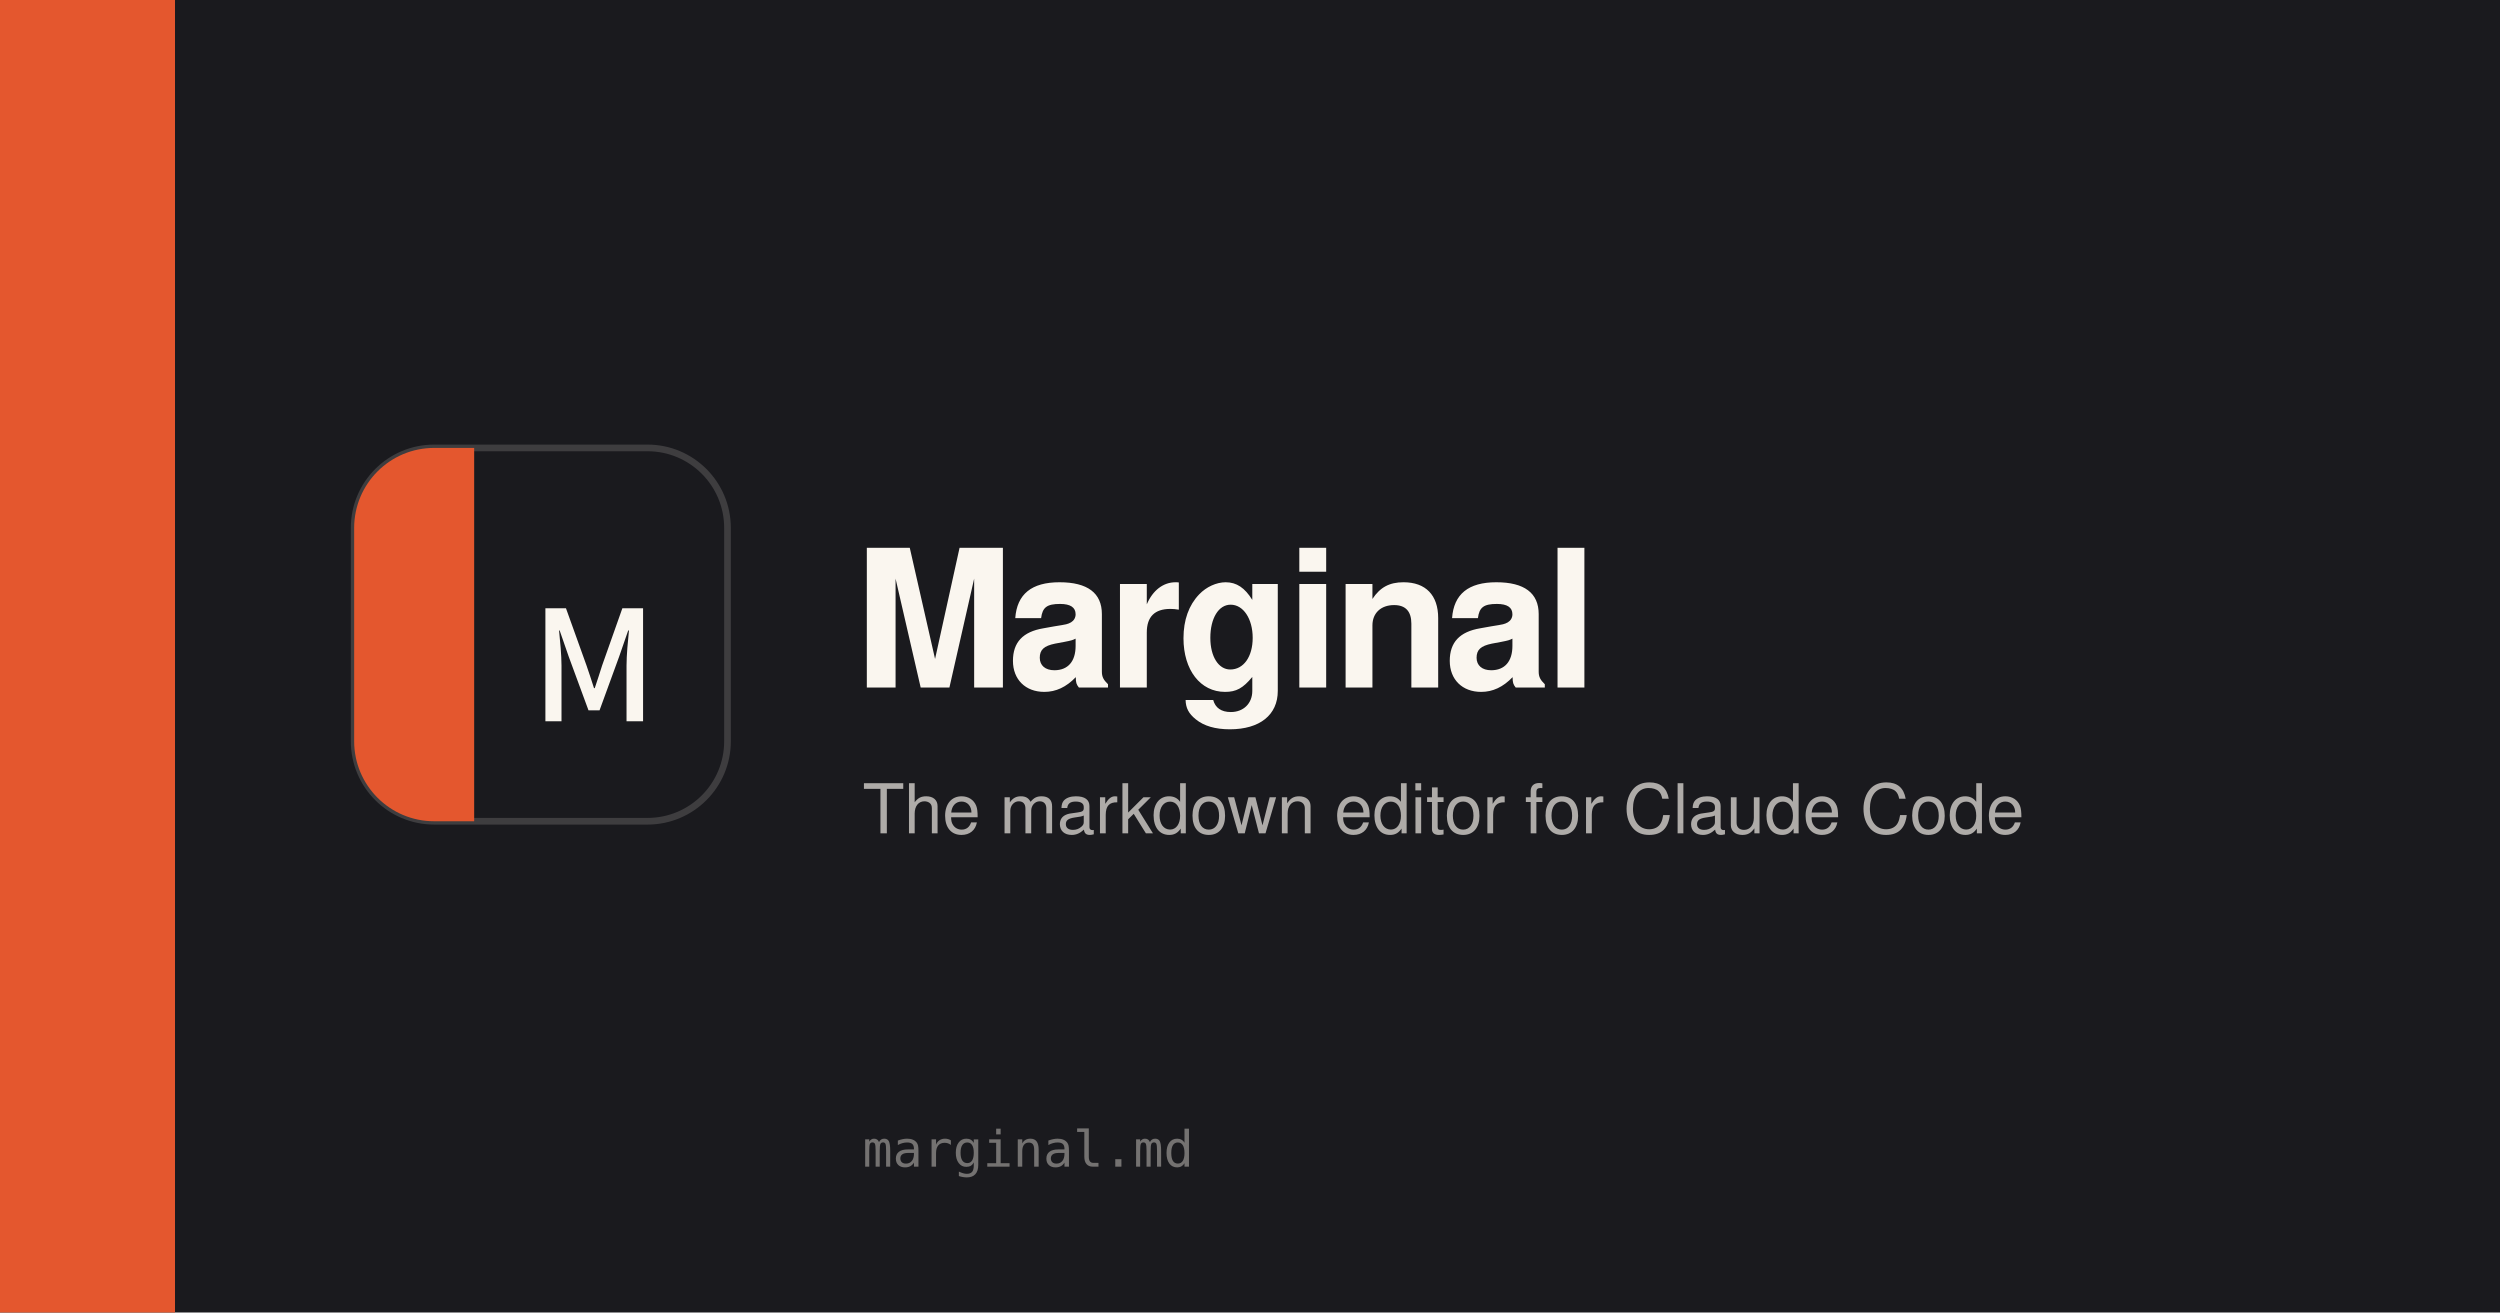
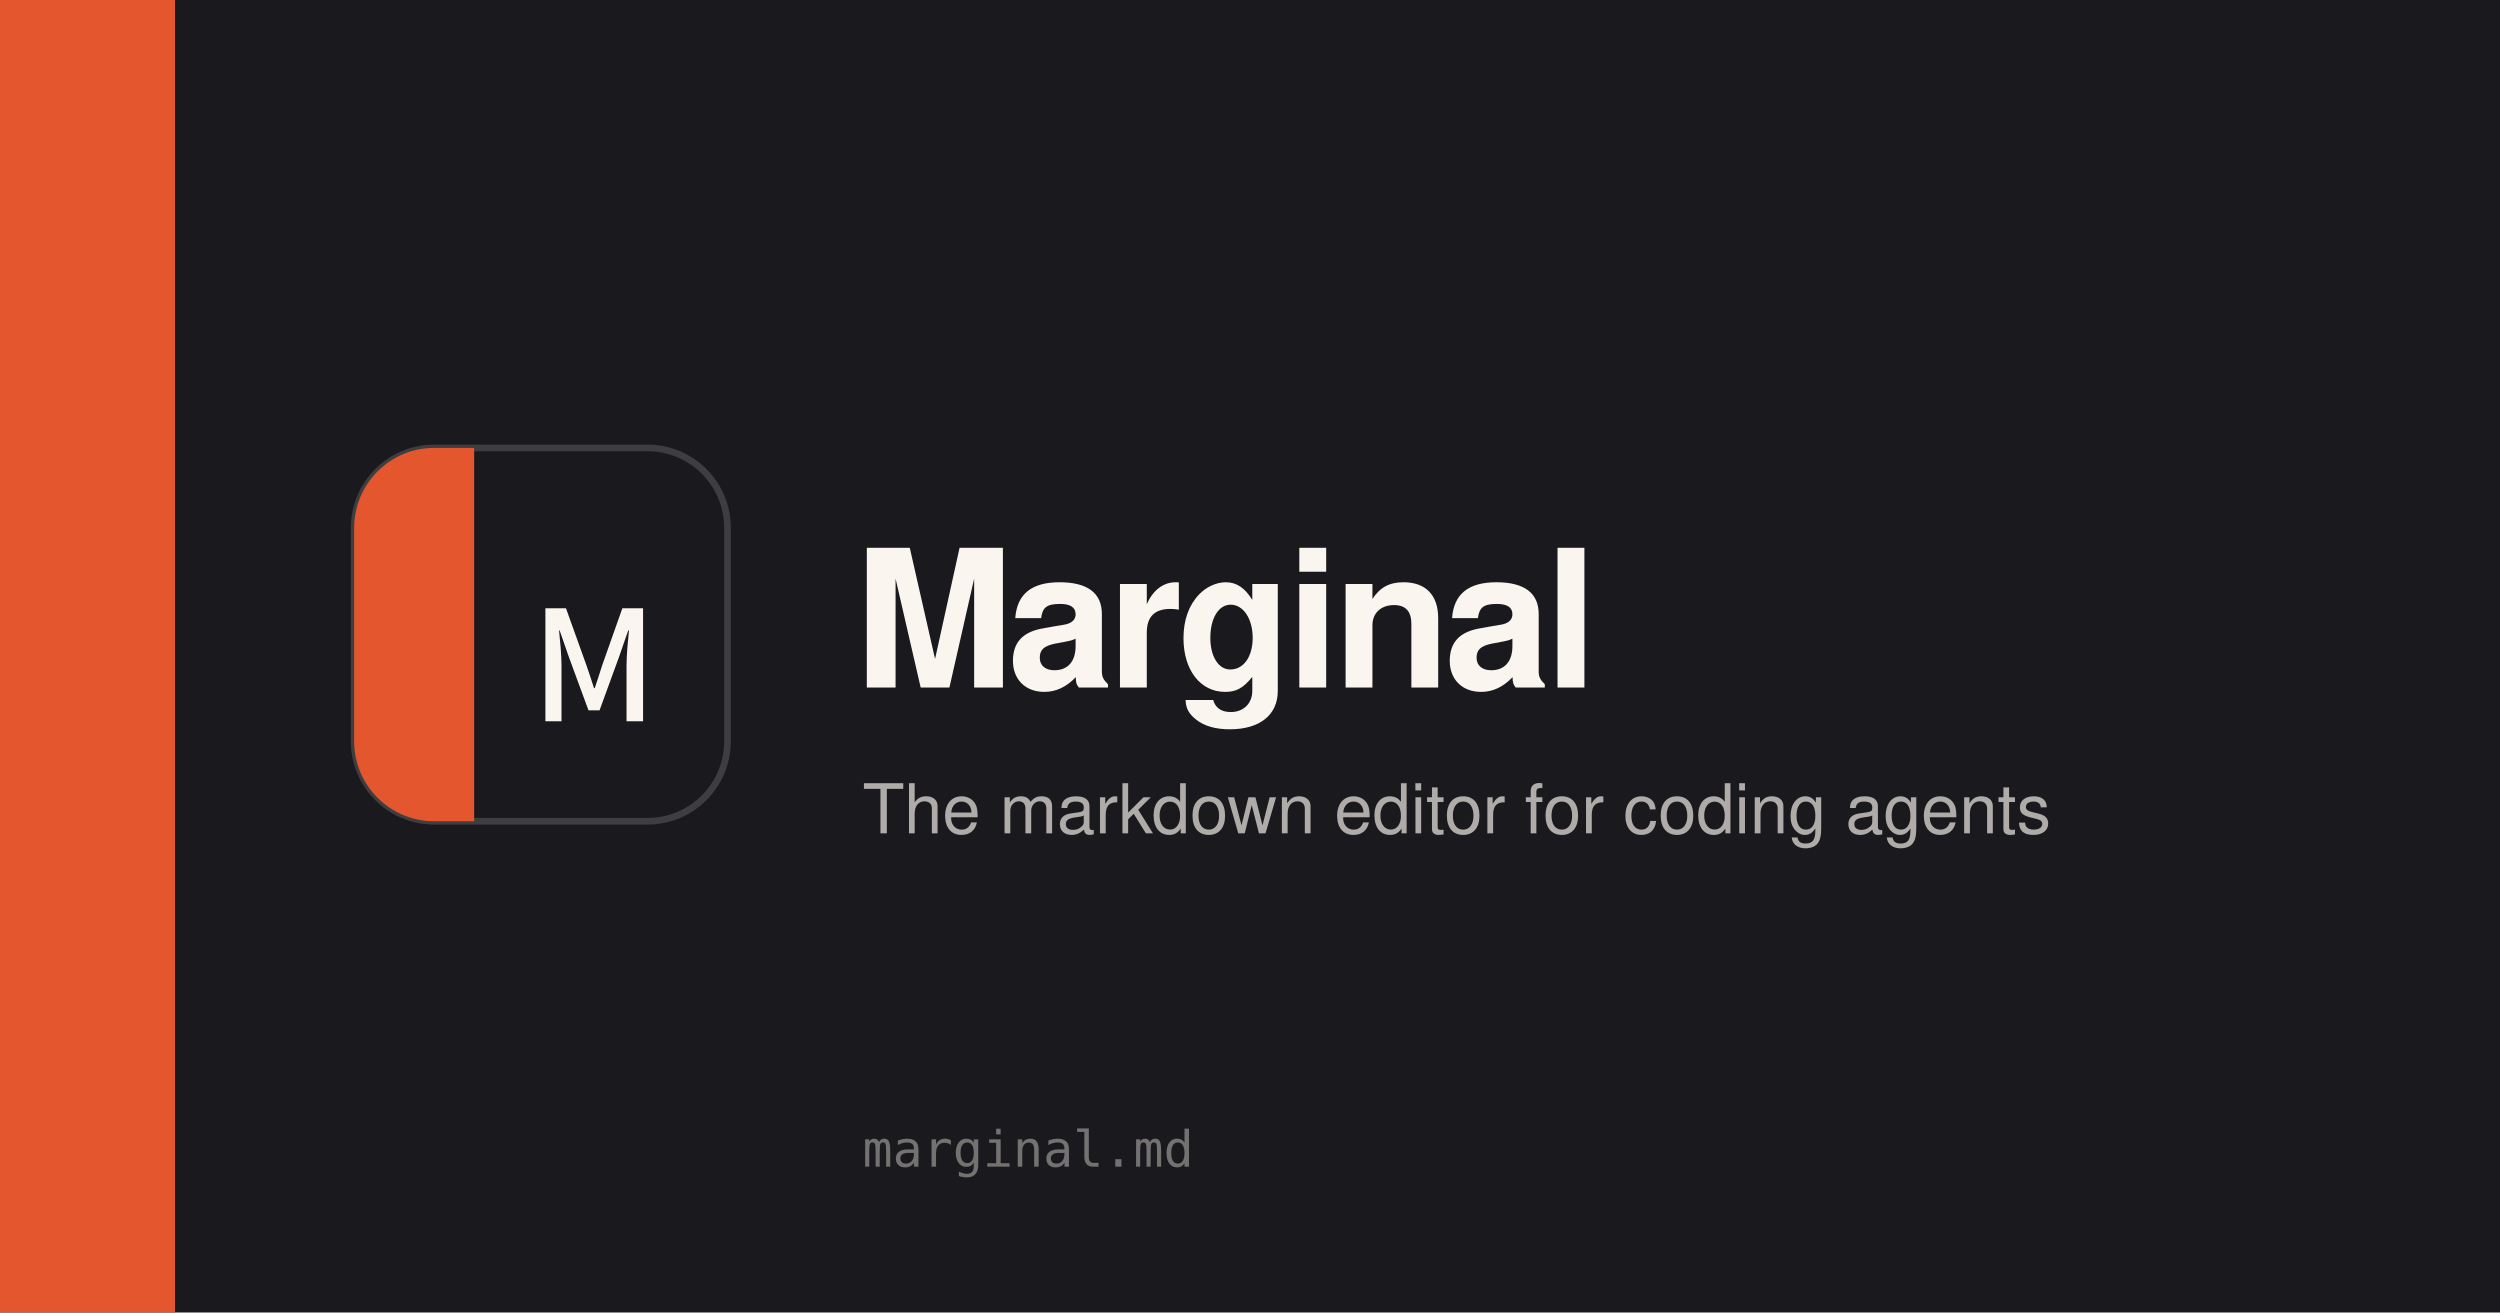
<svg xmlns="http://www.w3.org/2000/svg" width="1200" height="630" viewBox="0 0 1200 630">
  <rect width="1200" height="630" fill="#1a1a1e" />
  <rect width="84" height="630" fill="#e4572e" />
  <g transform="translate(170, 215) scale(1.6)">
    <rect x="0" y="0" width="112" height="112" rx="24" fill="#1a1a1e" stroke="#faf6ef" stroke-opacity="0.16" stroke-width="2" />
    <path d="M36 0 L24 0 A24 24 0 0 0 0 24 L0 88 A24 24 0 0 0 24 112 L36 112 Z" fill="#e4572e" />
    <path d="M57.37 82.00H62.20V65.26C62.20 62.22 61.79 57.85 61.47 54.77H61.65L64.36 62.59L70.30 78.73H73.61L79.50 62.59L82.21 54.77H82.44C82.12 57.85 81.71 62.22 81.71 65.26V82.00H86.67V48.10H80.46L74.39 65.26C73.66 67.46 72.97 69.81 72.18 72.06H71.95C71.22 69.81 70.48 67.46 69.70 65.26L63.54 48.10H57.37Z" fill="#faf6ef" />
  </g>
  <text x="410" y="330" font-family="Helvetica Neue, Helvetica, Arial, sans-serif" font-size="92" font-weight="700" letter-spacing="-3" fill="#faf6ef">Marginal</text>
-   <text x="414" y="400" font-family="Helvetica Neue, Helvetica, Arial, sans-serif" font-size="33" fill="#faf6ef" fill-opacity="0.66">The markdown editor for Claude Code</text>
+   <text x="414" y="400" font-family="Helvetica Neue, Helvetica, Arial, sans-serif" font-size="33" fill="#faf6ef" fill-opacity="0.66">The markdown editor for coding agents</text>
  <text x="414" y="560" font-family="Menlo, monospace" font-size="24" fill="#faf6ef" fill-opacity="0.4">marginal.md</text>
</svg>
